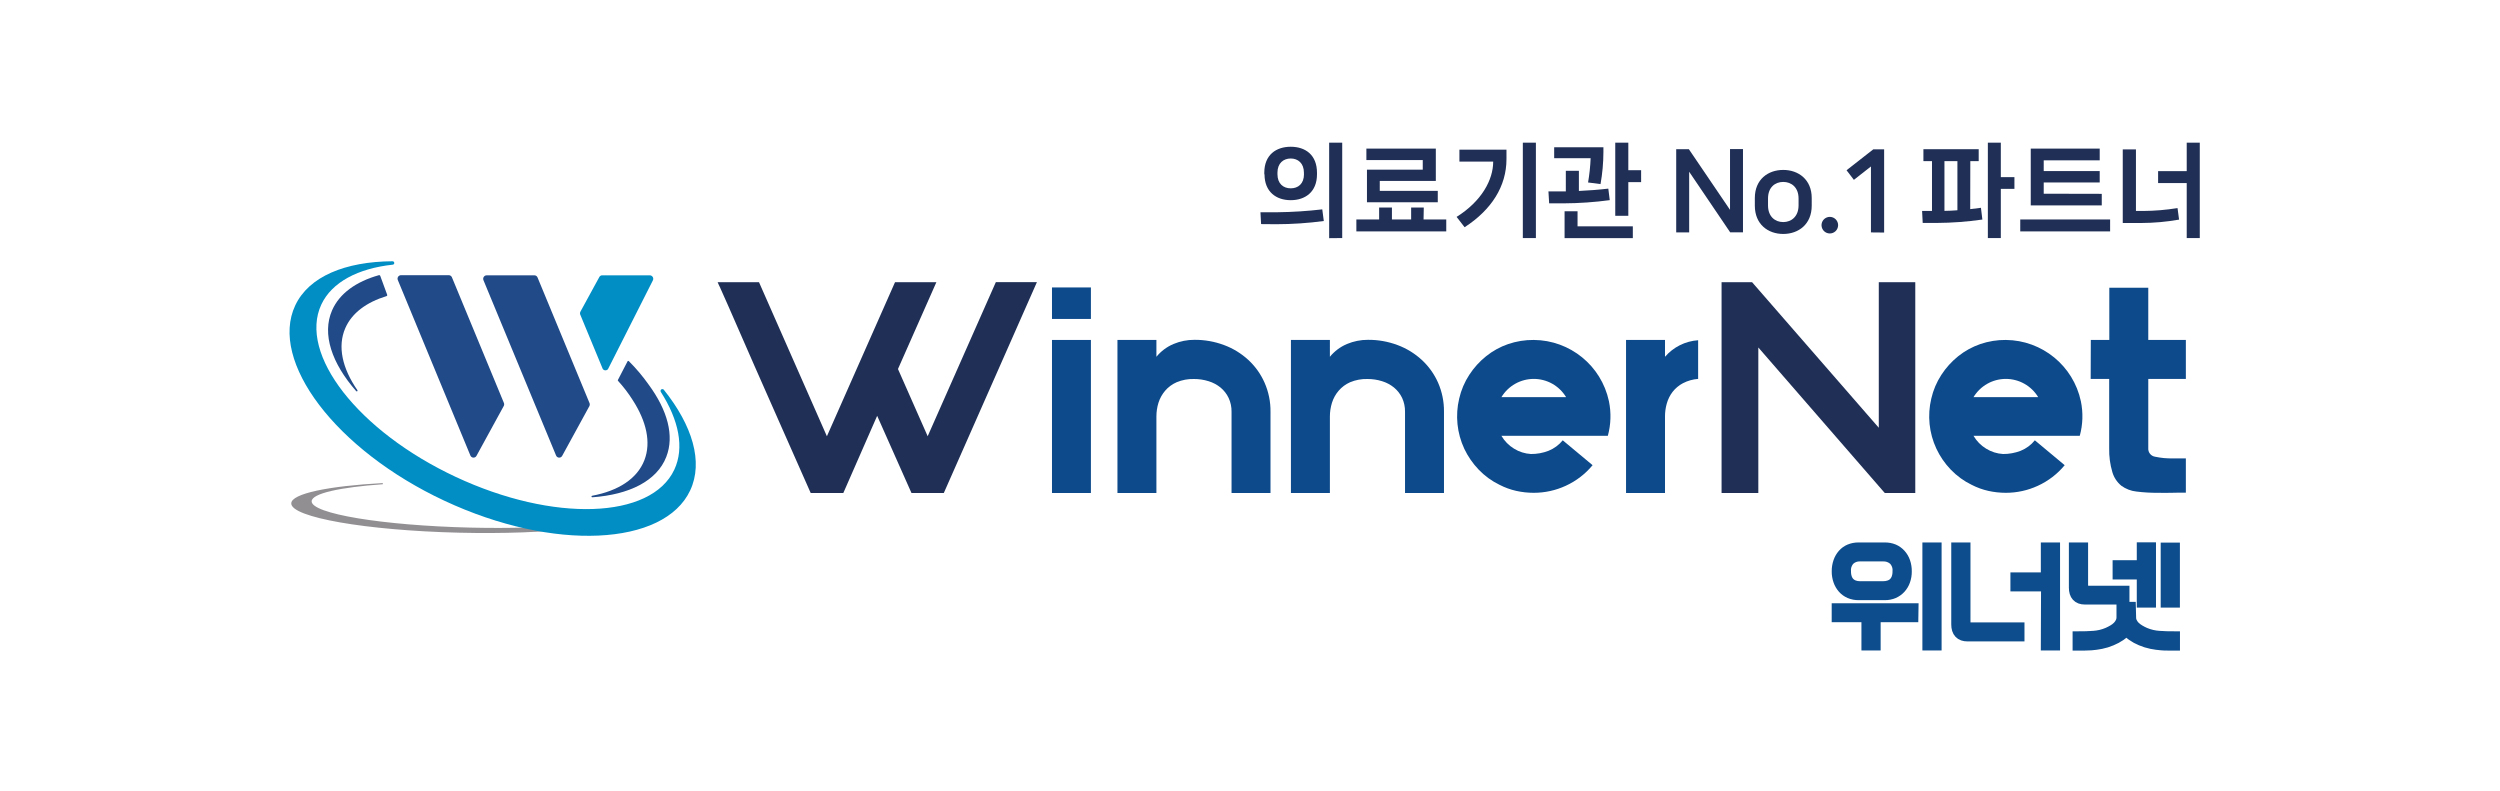
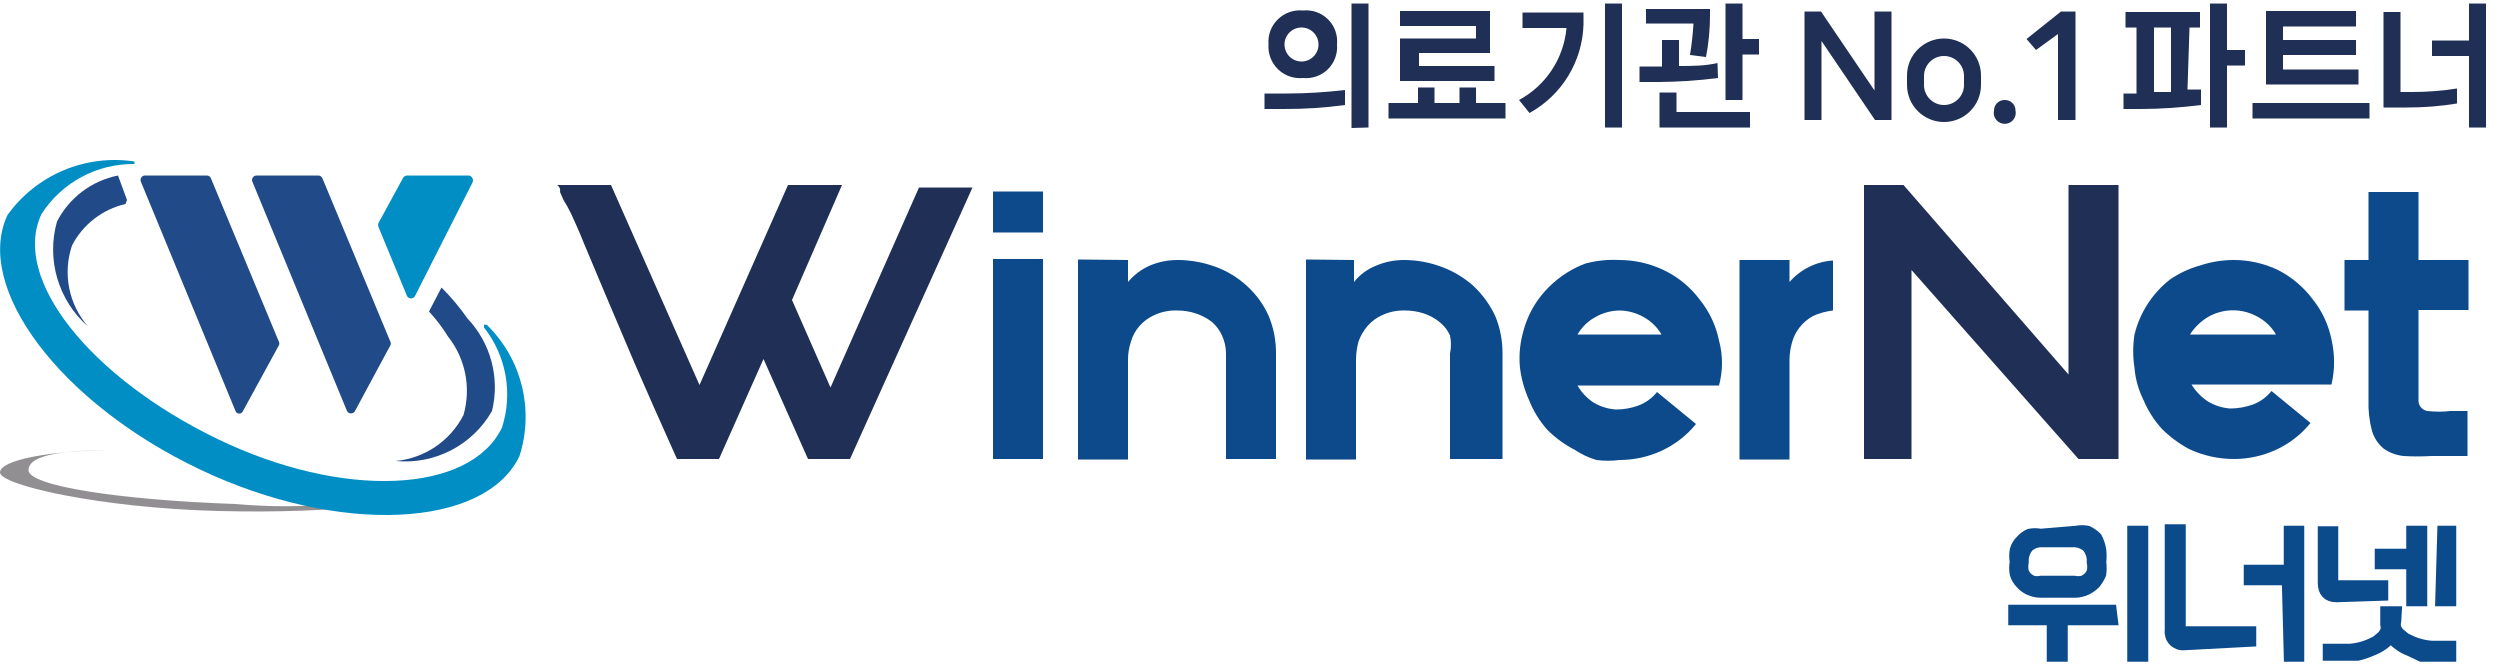
- <svg xmlns="http://www.w3.org/2000/svg" id="레이어_1" data-name="레이어 1" viewBox="0 0 780.93 247.01">
+ <svg xmlns="http://www.w3.org/2000/svg" id="레이어_1" data-name="레이어 1" viewBox="0 0 50 13.34">
  <defs>
-     <style>.cls-1{fill:#1f2f56;}.cls-2,.cls-7{fill:#0d4a8b;}.cls-3{fill:#928f92;}.cls-4{fill:#204a88;}.cls-5{fill:#008ec5;}.cls-6{opacity:0.99;}.cls-7{stroke:#0b4b8c;stroke-miterlimit:10;stroke-width:4px;}</style>
+     <style>.cls-1{fill:#1f2f56;}.cls-2,.cls-6{fill:#0d4a8b;}.cls-3{fill:#928f92;}.cls-4{fill:#204a88;}.cls-5{fill:#008ec5;}.cls-6{stroke:#0b4b8c;stroke-miterlimit:10;stroke-width:0.25px;}</style>
  </defs>
-   <path class="cls-1" d="M224.17,88.15h12.92l21.21,48.13,21.28-48.13H292.5l-12,27.12,9.28,21,21.29-48.13h12.83L294.82,154h-10.1L274,129.89,263.43,154H253.24q-5.88-13.29-10.18-23t-7.38-16.71q-3.06-6.94-5-11.43t-3.14-7.18c-.8-1.8-1.4-3.13-1.78-4s-.67-1.48-.83-1.87a7.66,7.66,0,0,0-.38-.79C224.46,88.85,224.34,88.57,224.17,88.15Z" />
-   <path class="cls-2" d="M340.77,89.79v9.84H328.61V89.79ZM328.61,154V106.19h12.16V154Z" />
-   <path class="cls-2" d="M361.23,106.19v5.26a13.82,13.82,0,0,1,5.35-4,16.73,16.73,0,0,1,6.56-1.3,25.87,25.87,0,0,1,9.23,1.64,23,23,0,0,1,7.55,4.62,21.47,21.47,0,0,1,5.09,7.12,21.85,21.85,0,0,1,1.86,9.06V154H384.7V128.63a9.85,9.85,0,0,0-.91-4.32,9.53,9.53,0,0,0-2.5-3.23,11,11,0,0,0-3.75-2,15,15,0,0,0-4.58-.69,13.11,13.11,0,0,0-5.39,1,10,10,0,0,0-3.63,2.68,10.8,10.8,0,0,0-2.07,3.75,14.43,14.43,0,0,0-.64,4.32V154H349.06V106.19Z" />
-   <path class="cls-2" d="M415.42,106.19v5.26a13.89,13.89,0,0,1,5.35-4,16.77,16.77,0,0,1,6.56-1.3,25.79,25.79,0,0,1,9.23,1.64,23,23,0,0,1,7.55,4.62,21.49,21.49,0,0,1,5.1,7.12,22,22,0,0,1,1.85,9.06V154H438.89V128.63a10,10,0,0,0-.9-4.32,9.56,9.56,0,0,0-2.51-3.23,10.94,10.94,0,0,0-3.75-2,14.91,14.91,0,0,0-4.57-.69,13.16,13.16,0,0,0-5.4,1,10.05,10.05,0,0,0-3.62,2.68,10.64,10.64,0,0,0-2.07,3.75,14.44,14.44,0,0,0-.65,4.32V154H403.25V106.19Z" />
-   <path class="cls-2" d="M479.11,106.19a24.18,24.18,0,0,1,23.47,19.12,23.1,23.1,0,0,1-.34,10.83H469a11.43,11.43,0,0,0,3.93,4,11.21,11.21,0,0,0,5.3,1.68,14.9,14.9,0,0,0,5.48-1,11.08,11.08,0,0,0,4.45-3.28l9.32,7.77a23.59,23.59,0,0,1-8.37,6.43,23.85,23.85,0,0,1-10,2.2,25.34,25.34,0,0,1-5.48-.6,21.78,21.78,0,0,1-5.22-1.9,22.65,22.65,0,0,1-6.52-4.75,24.59,24.59,0,0,1-4.49-6.51,23.94,23.94,0,0,1-1.59-15.67,22.91,22.91,0,0,1,3.15-7.42,24.6,24.6,0,0,1,5.26-5.82,23,23,0,0,1,6.9-3.8A24.19,24.19,0,0,1,479.11,106.19Zm10.09,17.86a11.82,11.82,0,0,0-4.31-4.18,11.82,11.82,0,0,0-11.56,0,11.78,11.78,0,0,0-4.32,4.18Z" />
-   <path class="cls-2" d="M507.93,106.19H520.1v5.26a15,15,0,0,1,10.35-5.17v12.08a12.15,12.15,0,0,0-4.74,1.34,10,10,0,0,0-3.24,2.71,10.85,10.85,0,0,0-1.81,3.63,14.58,14.58,0,0,0-.56,4.06V154H507.93Z" />
-   <path class="cls-1" d="M537.77,88.15h9.53l39.58,45.47V88.15h11.4V154h-9.53l-39.5-45.46V154H537.77Z" />
-   <path class="cls-2" d="M626.57,106.19A24.18,24.18,0,0,1,650,125.31a23,23,0,0,1-.34,10.83H616.47a11.43,11.43,0,0,0,3.93,4,11.22,11.22,0,0,0,5.31,1.68,15,15,0,0,0,5.48-1,11,11,0,0,0,4.44-3.28l9.32,7.77a23.59,23.59,0,0,1-8.37,6.43,23.85,23.85,0,0,1-10,2.2,25.34,25.34,0,0,1-5.48-.6,21.94,21.94,0,0,1-5.22-1.9,22.79,22.79,0,0,1-6.52-4.75,24.32,24.32,0,0,1-4.48-6.51,23.86,23.86,0,0,1-1.6-15.67,22.91,22.91,0,0,1,3.15-7.42,24.81,24.81,0,0,1,5.26-5.82,23.13,23.13,0,0,1,6.91-3.8A24.13,24.13,0,0,1,626.57,106.19Zm10.1,17.86a11.85,11.85,0,0,0-4.32-4.18,11.82,11.82,0,0,0-11.56,0,11.93,11.93,0,0,0-4.32,4.18Z" />
-   <path class="cls-2" d="M653.11,106.19h5.78V89.88h12.17v16.31H682.8v12.17H671.06V140a2.51,2.51,0,0,0,2.16,2.67,24,24,0,0,0,5.52.52h4.06v10.7h-.18c-1.55,0-3,0-4.44.05s-2.75,0-4,0a51.48,51.48,0,0,1-6.78-.39,9.73,9.73,0,0,1-4.74-1.81,8.61,8.61,0,0,1-2.81-4.23,24.36,24.36,0,0,1-1-7.55V118.36h-5.78Z" />
-   <path class="cls-3" d="M147,164.81c-27.51-.66-49.74-4.34-49.65-8.23.06-2.44,8.88-4.37,22.23-5.32v-.36c-16.92.91-28.53,3.28-28.6,6.33-.11,4.37,23.36,8.47,52.42,9.17,27.89.67,50.77-2,52.67-6.12C191.53,163.42,171.25,165.39,147,164.81Z" />
-   <path class="cls-4" d="M157.33,126.87l-8.49,15.52a1.05,1.05,0,0,1-1.91-.11l-22.66-54.8a1.09,1.09,0,0,1,1-1.52h14.9a1.06,1.06,0,0,1,1,.67l16.25,39.27A1.14,1.14,0,0,1,157.33,126.87Z" />
-   <path class="cls-4" d="M184.1,126.87l-8.49,15.52a1.05,1.05,0,0,1-1.91-.11L151,87.48A1.1,1.1,0,0,1,152,86h14.91a1.06,1.06,0,0,1,1,.67l16.25,39.27A1.14,1.14,0,0,1,184.1,126.87Z" />
-   <path class="cls-5" d="M203,86H188.12a1,1,0,0,0-.92.56l-5.87,10.75a1.12,1.12,0,0,0-.06,1l6.88,16.62a1,1,0,0,0,1.92.08l13.84-27.37A1.09,1.09,0,0,0,203,86Z" />
-   <path class="cls-5" d="M206.59,121.63h0a.58.58,0,0,0-.16.81c5.61,8.77,7.41,17.43,4.21,24.26-7.25,15.51-37.81,16.52-68.26,2.28s-49.24-38.37-42-53.87c3.29-7,11.49-11.26,22.3-12.43a.52.52,0,0,0,.48-.53.54.54,0,0,0-.54-.54c-14.77.1-26.16,4.74-30.41,13.83-8.14,17.39,12.58,45.07,46.66,61s68.6,14.12,76.73-3.26c4.16-8.89.69-20.28-8.24-31.43A.59.59,0,0,0,206.59,121.63Z" />
-   <path class="cls-4" d="M120.94,92.07l-2.17-5.92a.32.32,0,0,0-.39-.2c-7.12,2-12.35,5.71-14.65,11-3.22,7.39-.1,16.5,7.53,25.23a.24.24,0,0,0,.38-.3c-4.69-6.78-6.28-13.63-3.78-19.38,2.06-4.74,6.65-8.1,12.87-10A.32.32,0,0,0,120.94,92.07Z" />
-   <path class="cls-4" d="M202.67,120.21a55.83,55.83,0,0,0-6.24-7.4.25.25,0,0,0-.4.06l-3,5.79a.23.23,0,0,0,0,.28,41.77,41.77,0,0,1,4.59,6c4.3,6.64,5.82,13.25,3.67,18.81-2.27,5.85-8.22,9.59-16.32,11.11a.24.24,0,0,0,.06.48c11.56-.84,20.18-5.11,23.1-12.63C210.72,136.09,208.47,128.12,202.67,120.21Z" />
-   <g class="cls-6">
-     <path class="cls-7" d="M597.25,192.36H585.46v8.82h-2v-8.82h-9.29v-1.92h23.11Zm-8.47-20.91a6.77,6.77,0,0,1,2.63.49,5.89,5.89,0,0,1,2,1.43,6.35,6.35,0,0,1,1.32,2.23,8.45,8.45,0,0,1,.46,2.88,8.22,8.22,0,0,1-.46,2.82,6.49,6.49,0,0,1-1.32,2.22,6.19,6.19,0,0,1-2,1.44,6.6,6.6,0,0,1-2.63.51h-8.23a6.55,6.55,0,0,1-2.62-.51,5.74,5.74,0,0,1-2-1.44,6.76,6.76,0,0,1-1.29-2.22,8.22,8.22,0,0,1-.46-2.82,8.45,8.45,0,0,1,.46-2.88,6.6,6.6,0,0,1,1.29-2.23,5.47,5.47,0,0,1,2-1.43,6.72,6.72,0,0,1,2.62-.49Zm-.54,12.1a6,6,0,0,0,2-.31,4.22,4.22,0,0,0,1.56-.92,4.56,4.56,0,0,0,1-1.58,6.23,6.23,0,0,0,.37-2.26,4.92,4.92,0,0,0-1.4-3.86,5.1,5.1,0,0,0-3.53-1.25H581a4.88,4.88,0,0,0-3.43,1.25,5,5,0,0,0-1.37,3.86,6.46,6.46,0,0,0,.36,2.26,4.26,4.26,0,0,0,1,1.58,4.18,4.18,0,0,0,1.53.92,5.53,5.53,0,0,0,1.9.31Zm14.26-12.1h2v29.73h-2Z" />
-     <path class="cls-7" d="M614.57,198.36c-2,0-3.05-1.09-3.05-3.29V171.45h2V194a6.69,6.69,0,0,0,.09,1.22,1.49,1.49,0,0,0,.31.73,1.08,1.08,0,0,0,.65.38,5,5,0,0,0,1.15.1h14.67v1.92Zm25-15.63H630v-1.92h9.5v-9.36h2v29.73h-2Z" />
-     <path class="cls-7" d="M651.26,186.84c-2,0-3-1.09-3-3.29v-12.1h2v11.07a7.81,7.81,0,0,0,.08,1.22,1.67,1.67,0,0,0,.31.74,1.13,1.13,0,0,0,.65.37,5,5,0,0,0,1.15.11h10.73v1.88Zm14,6a3.8,3.8,0,0,0,.37,1.69,5.14,5.14,0,0,0,1,1.41,7.71,7.71,0,0,0,1.48,1.13,17.17,17.17,0,0,0,1.76.91,13.93,13.93,0,0,0,4.58,1.08c1.59.1,3.09.16,4.51.16v2h-1.8c-.7,0-1.34,0-1.94-.07a25.5,25.5,0,0,1-3.1-.43,15.79,15.79,0,0,1-3.2-1,13.71,13.71,0,0,1-2.71-1.48,7.09,7.09,0,0,1-2-2.09,6.82,6.82,0,0,1-2,2.09,14.58,14.58,0,0,1-2.74,1.48,16.08,16.08,0,0,1-3.21,1,25.5,25.5,0,0,1-3.1.43c-.59.05-1.24.07-1.94.07h-1.8v-2c1.42,0,2.92-.06,4.51-.16a13.87,13.87,0,0,0,4.58-1.08,16.36,16.36,0,0,0,1.77-.91,7.34,7.34,0,0,0,1.47-1.13,5.14,5.14,0,0,0,1-1.41,3.81,3.81,0,0,0,.38-1.69V190h2.06ZM669.47,179h-7.55V177h7.55v-5.59h2V187.8h-2Zm7.47-7.51h2V187.8h-2Z" />
-   </g>
-   <path class="cls-1" d="M393.93,70l-.2-3.7h5.37a134.46,134.46,0,0,0,13.94-.9l.48,3.64a113.74,113.74,0,0,1-14.81,1Zm1-15.54v-.51c0-5.55,3.67-8.11,8.26-8.11s8.2,2.56,8.2,8.11v.51c0,5.49-3.67,8.07-8.2,8.07S395,59.94,395,54.45Zm12.38-.06v-.45c0-3-1.89-4.44-4.12-4.44s-4.15,1.41-4.15,4.44v.45c0,3,1.85,4.43,4.15,4.43S407.33,57.42,407.33,54.39Zm7.88,20V44.56h4.08v29.8Z" />
-   <path class="cls-1" d="M444.68,68.55h7.09v3.73H423.69V68.55h7.11V64.82h4v3.73h6V64.82h3.95ZM444.43,53v-3H426.82V46.41h21.69V56.52H431v3.1h18.12v3.57H427V53Z" />
-   <path class="cls-1" d="M455.88,50.49V46.76h14.7V49.7c0,8.48-4.65,15.82-13.08,21.28L455,67.75c7.88-4.94,11.43-11.61,11.43-17.26Zm19.81-5.93h4.08v29.8h-4.08Z" />
-   <path class="cls-1" d="M502.84,62.52a112.19,112.19,0,0,1-14.39,1h-4.54l-.22-3.73h5.43V53.36h4.08v6.29c2.94-.13,6.25-.38,9.19-.73ZM496.07,57a59.42,59.42,0,0,0,.8-7.59H485.48V46h15.38v1.5a57.7,57.7,0,0,1-.9,10Zm-3.29,9v4.69h17.27v3.7H488.73V66Zm15.86-12.83h4v3.73h-4v10.5h-4.08V44.56h4.08Z" />
-   <path class="cls-1" d="M523.6,72.6v-26h3.95l12.86,18.95V46.57h4.05v26h-4L527.65,53.65V72.6Z" />
-   <path class="cls-1" d="M548.16,64.24V61.85c0-5.8,4.12-8.77,8.87-8.77s8.9,3,8.9,8.77v2.39c0,5.84-4.15,8.84-8.9,8.84S548.16,70.08,548.16,64.24Zm13.66-.09V62c0-3.48-2.24-5.17-4.79-5.17s-4.75,1.69-4.75,5.17v2.17c0,3.48,2.2,5.2,4.75,5.2S561.82,67.63,561.82,64.15Z" />
-   <path class="cls-1" d="M569,70.5a2.59,2.59,0,1,1,5.17,0,2.59,2.59,0,0,1-5.17,0Z" />
-   <path class="cls-1" d="M584.43,72.6V52l-5.33,4.18-2.29-3,8.36-6.54h3.38v26Z" />
-   <path class="cls-1" d="M615.44,65.33c1.12-.13,2.26-.26,3.35-.42l.45,3.67A104.45,104.45,0,0,1,605,69.64h-4.4l-.19-3.74h3.09V50.33h-2.68V46.6h17.27v3.73h-2.62Zm-4-15h-4.05V65.87c1.28,0,2.65-.09,4.05-.19Zm17.81,5V59H625V74.36h-4.05V44.56H625V55.34Z" />
-   <path class="cls-1" d="M631.07,68.55h28.07v3.73H631.07Zm25.46-8v3.61H634.35V46.41h21.54v3.67H638.4v3.35h17.49V57H638.4v3.51Z" />
-   <path class="cls-1" d="M669.48,65.9A70.67,70.67,0,0,0,680.2,65l.48,3.6a69.49,69.49,0,0,1-11.87,1.06h-5.72v-23h4.12V65.9Zm13.59-21.34h4.08v29.8h-4.08V57.19h-8.94V53.46h8.94Z" />
+   <path class="cls-1" d="M11.14,3.7h1.08l1.77,4,1.77-4h1.08L15.84,6l.77,1.75,1.77-4h1.07L17,9.18h-.84l-.89-2-.89,2h-.84c-.33-.73-.61-1.37-.85-1.92L12.1,5.87l-.42-1c-.1-.25-.19-.45-.26-.6A2.86,2.86,0,0,0,11.27,4l-.07-.16a.16.16,0,0,0,0-.06A.13.13,0,0,0,11.14,3.7Z" />
+   <path class="cls-2" d="M20.86,3.83v.82h-1V3.83Zm-1,5.35v-4h1v4Z" />
+   <path class="cls-2" d="M22.56,5.2v.44A1.19,1.19,0,0,1,23,5.31a1.42,1.42,0,0,1,.55-.11,2.19,2.19,0,0,1,.77.14,1.85,1.85,0,0,1,.62.38,1.8,1.8,0,0,1,.43.59,1.91,1.91,0,0,1,.15.76V9.18h-1V7.07a.86.86,0,0,0-.08-.36.79.79,0,0,0-.2-.27,1.09,1.09,0,0,0-.32-.17,1.16,1.16,0,0,0-.38-.06,1,1,0,0,0-.45.09.84.84,0,0,0-.3.22.79.79,0,0,0-.17.31,1.13,1.13,0,0,0-.06.36v2h-1v-4Z" />
+   <path class="cls-2" d="M27.08,5.2v.44a1.06,1.06,0,0,1,.45-.33,1.41,1.41,0,0,1,.54-.11,2.15,2.15,0,0,1,.77.14,2,2,0,0,1,.63.38,2,2,0,0,1,.43.59,1.91,1.91,0,0,1,.15.76V9.18H29V7.07A.86.86,0,0,0,29,6.71a.71.71,0,0,0-.21-.27,1,1,0,0,0-.31-.17,1.21,1.21,0,0,0-.38-.06,1,1,0,0,0-.45.09.84.84,0,0,0-.3.22,1,1,0,0,0-.18.31,1.49,1.49,0,0,0-.05.36v2h-1v-4Z" />
+   <path class="cls-2" d="M32.39,5.2a2.06,2.06,0,0,1,.88.2A1.93,1.93,0,0,1,34,6a1.89,1.89,0,0,1,.38.81,1.72,1.72,0,0,1,0,.9H31.55a1,1,0,0,0,.32.34,1,1,0,0,0,.45.14,1.29,1.29,0,0,0,.45-.08.86.86,0,0,0,.37-.27l.78.64a1.92,1.92,0,0,1-.7.54,2,2,0,0,1-.83.18,1.75,1.75,0,0,1-.46,0A1.57,1.57,0,0,1,31.5,9a2.22,2.22,0,0,1-.55-.4A2,2,0,0,1,30.58,8a2.25,2.25,0,0,1-.18-.64,1.92,1.92,0,0,1,.05-.67,2,2,0,0,1,.26-.62,2.06,2.06,0,0,1,1-.8A2.19,2.19,0,0,1,32.39,5.2Zm.84,1.49a.93.93,0,0,0-.36-.35,1,1,0,0,0-.48-.13,1,1,0,0,0-.48.13.93.93,0,0,0-.36.35Z" />
+   <path class="cls-2" d="M34.79,5.2h1v.44a1.26,1.26,0,0,1,.87-.43v1a1.36,1.36,0,0,0-.4.11.87.87,0,0,0-.27.23.85.85,0,0,0-.15.3,1.33,1.33,0,0,0-.05.34v2h-1Z" />
+   <path class="cls-1" d="M37.28,3.7h.79l3.3,3.79V3.7h1V9.18h-.8L38.23,5.4V9.18h-.95Z" />
+   <path class="cls-2" d="M44.68,5.2a2.06,2.06,0,0,1,.88.2,2,2,0,0,1,.69.58,1.89,1.89,0,0,1,.38.81,2,2,0,0,1,0,.9H43.83a1.07,1.07,0,0,0,.33.34,1,1,0,0,0,.44.14,1.34,1.34,0,0,0,.46-.08.86.86,0,0,0,.37-.27l.78.64a1.92,1.92,0,0,1-.7.54,2,2,0,0,1-.83.18,2.11,2.11,0,0,1-.9-.2,2.36,2.36,0,0,1-.54-.4A2,2,0,0,1,42.87,8a1.75,1.75,0,0,1-.18-.64,2.18,2.18,0,0,1,0-.67,2,2,0,0,1,.71-1.1A2,2,0,0,1,44,5.31,2.14,2.14,0,0,1,44.68,5.2Zm.84,1.49a.93.93,0,0,0-.36-.35,1,1,0,0,0-1,0,1.09,1.09,0,0,0-.36.35Z" />
+   <path class="cls-2" d="M46.89,5.2h.48V3.84h1V5.2h1v1h-1V8a.21.21,0,0,0,.18.22,2,2,0,0,0,.46,0h.34v.9h-.72a4.61,4.61,0,0,1-.56,0,.84.84,0,0,1-.4-.15.74.74,0,0,1-.23-.35A2.15,2.15,0,0,1,47.37,8V6.21h-.48Z" />
+   <path class="cls-3" d="M4.71,10.08C2.41,10,.56,9.72.57,9.4S1.31,9,2.42,9v0C1,9,0,9.2,0,9.45s2,.71,4.37.77,4.23-.17,4.39-.51A11.36,11.36,0,0,1,4.71,10.08Z" />
+   <path class="cls-4" d="M5.57,6.92l-.71,1.3a.08.08,0,0,1-.15,0L2.82,3.64a.09.09,0,0,1,.08-.13H4.14a.09.09,0,0,1,.08.06L5.58,6.84A.08.08,0,0,1,5.57,6.92Z" />
+   <path class="cls-4" d="M7.8,6.92l-.7,1.3a.09.09,0,0,1-.16,0L5.05,3.64a.09.09,0,0,1,.08-.13H6.37a.09.09,0,0,1,.08.06L7.81,6.84A.08.08,0,0,1,7.8,6.92Z" />
+   <path class="cls-5" d="M9.38,3.51H8.14a.1.1,0,0,0-.08.05l-.49.9a.11.11,0,0,0,0,.08l.57,1.38a.09.09,0,0,0,.16,0L9.45,3.65A.1.1,0,0,0,9.38,3.51Z" />
+   <path class="cls-5" d="M9.68,6.49h0a0,0,0,0,0,0,.06,2.16,2.16,0,0,1,.36,2C9.41,9.87,6.86,10,4.33,8.77S.22,5.57.83,4.28a2.18,2.18,0,0,1,1.86-1,0,0,0,0,0,0,0,0,0,0,0,0,0-.05A2.64,2.64,0,0,0,.15,4.3C-.53,5.75,1.2,8.06,4,9.39s5.71,1.17,6.39-.27A2.57,2.57,0,0,0,9.74,6.5,0,0,0,0,0,9.68,6.49Z" />
+   <path class="cls-4" d="M2.54,4l-.18-.49,0,0a1.76,1.76,0,0,0-1.22.92,2.05,2.05,0,0,0,.62,2.1s.05,0,0,0a1.66,1.66,0,0,1-.32-1.62,1.61,1.61,0,0,1,1.07-.83S2.54,4,2.54,4Z" />
+   <path class="cls-4" d="M9.35,6.37a4.66,4.66,0,0,0-.52-.62s0,0,0,0l-.25.48s0,0,0,0a3.28,3.28,0,0,1,.38.5,1.75,1.75,0,0,1,.31,1.57,1.7,1.7,0,0,1-1.36.92s0,0,0,0a2,2,0,0,0,1.93-1A2,2,0,0,0,9.35,6.37Z" />
+   <path class="cls-6" d="M42.23,12.38h-1v.73h-.17v-.73h-.77v-.16h1.92Zm-.7-1.74a.54.54,0,0,1,.22,0,.66.66,0,0,1,.17.12A.78.78,0,0,1,42,11a1,1,0,0,1,0,.24.88.88,0,0,1,0,.24.78.78,0,0,1-.11.18.66.66,0,0,1-.17.12.54.54,0,0,1-.22.05h-.69a.54.54,0,0,1-.22-.05.48.48,0,0,1-.16-.12.42.42,0,0,1-.11-.18.61.61,0,0,1,0-.24.67.67,0,0,1,0-.24.42.42,0,0,1,.11-.18.48.48,0,0,1,.16-.12.54.54,0,0,1,.22,0Zm-.05,1a.47.47,0,0,0,.17,0,.35.35,0,0,0,.13-.08.32.32,0,0,0,.08-.13.5.5,0,0,0,0-.19.44.44,0,0,0-.11-.32.44.44,0,0,0-.3-.1h-.6a.41.41,0,0,0-.29.1.44.44,0,0,0-.11.32.5.5,0,0,0,0,.19.32.32,0,0,0,.08.13.35.35,0,0,0,.13.08.41.41,0,0,0,.16,0Zm1.19-1h.17v2.47h-.17Z" />
+   <path class="cls-6" d="M43.68,12.88a.24.24,0,0,1-.26-.27v-2h.17v1.88a.31.31,0,0,0,0,.1.11.11,0,0,0,0,.06.07.07,0,0,0,.06,0H45v.16Zm2.08-1.3H45v-.16h.8v-.78h.16v2.47h-.16Z" />
+   <path class="cls-6" d="M46.73,11.92c-.17,0-.25-.09-.25-.27v-1h.16v.92s0,.08,0,.1a.16.16,0,0,0,0,.06.05.05,0,0,0,0,0h1v.16Zm1.17.5a.32.32,0,0,0,0,.14.36.36,0,0,0,.08.12l.12.1.15.07a1.24,1.24,0,0,0,.38.09H49v.17h-.31l-.26,0L48.2,13a.78.78,0,0,1-.22-.12.69.69,0,0,1-.17-.17.52.52,0,0,1-.16.17,1,1,0,0,1-.23.12,1.43,1.43,0,0,1-.27.09l-.26,0h-.31V13H47a1.24,1.24,0,0,0,.38-.09l.15-.07.12-.1a.36.36,0,0,0,.08-.12.32.32,0,0,0,0-.14v-.23h.18Zm.35-1.16h-.63V11.1h.63v-.46h.17V12h-.17Zm.62-.62H49V12h-.17Z" />
+   <path class="cls-1" d="M25.29,2.18l0-.31h.45a10.09,10.09,0,0,0,1.16-.07l0,.3a8.75,8.75,0,0,1-1.23.08ZM25.37.89v0a.63.63,0,0,1,.69-.68.62.62,0,0,1,.68.68v0a.62.62,0,0,1-.68.67A.63.63,0,0,1,25.37.89Zm1,0v0a.34.34,0,1,0-.68,0v0a.34.34,0,1,0,.68,0Zm.66,1.67V.07h.34V2.55Z" />
+   <path class="cls-1" d="M29.52,2.06h.59v.31H27.77V2.06h.59V1.75h.33v.31h.5V1.75h.33Zm0-1.29V.52H28V.22h1.8v.84H28.38v.26h1.51v.3H28V.77Z" />
+   <path class="cls-1" d="M30.45.56V.25h1.22V.49a2.09,2.09,0,0,1-1.08,1.77L30.38,2A1.82,1.82,0,0,0,31.33.56ZM32.1.07h.34V2.55H32.1Z" />
+   <path class="cls-1" d="M34.36,1.56a9.77,9.77,0,0,1-1.19.08h-.38l0-.31h.45V.8h.34v.52c.24,0,.52,0,.77-.06ZM33.8,1.1a6.33,6.33,0,0,0,.07-.63h-.95V.18H34.2V.31a4.33,4.33,0,0,1-.08.83Zm-.27.75v.39H35v.31H33.19v-.7ZM34.85.78h.33v.31h-.33V2h-.34V.07h.34Z" />
+   <path class="cls-1" d="M36.09,2.4V.23h.33l1.07,1.58V.23h.34V2.4H37.5L36.43.82V2.4Z" />
+   <path class="cls-1" d="M38.14,1.7V1.51a.74.74,0,1,1,1.48,0V1.7a.74.74,0,1,1-1.48,0Zm1.14,0V1.52a.4.4,0,1,0-.8,0V1.7a.4.4,0,1,0,.8,0Z" />
+   <path class="cls-1" d="M39.88,2.22A.21.21,0,0,1,40.09,2a.21.21,0,0,1,.22.21.22.22,0,1,1-.43,0Z" />
+   <path class="cls-1" d="M41.16,2.4V.68L40.72,1,40.53.78l.69-.55h.29V2.4Z" />
+   <path class="cls-1" d="M43.75,1.79l.27,0,0,.31a9.64,9.64,0,0,1-1.19.08h-.36l0-.31h.26V.55h-.22V.24H44V.55h-.21ZM43.42.55h-.34V1.84l.34,0ZM44.9,1v.31h-.36V2.55H44.2V.07h.34V1Z" />
+   <path class="cls-1" d="M45.05,2.06h2.34v.31H45.05Zm2.12-.67v.3H45.32V.22h1.8V.53H45.66V.8h1.46v.3H45.66v.29Z" />
+   <path class="cls-1" d="M48.25,1.84a5.78,5.78,0,0,0,.89-.07l0,.3a6.11,6.11,0,0,1-1,.08h-.47V.24h.34v1.6ZM49.38.07h.34V2.55h-.34V1.12h-.74V.81h.74Z" />
</svg>
